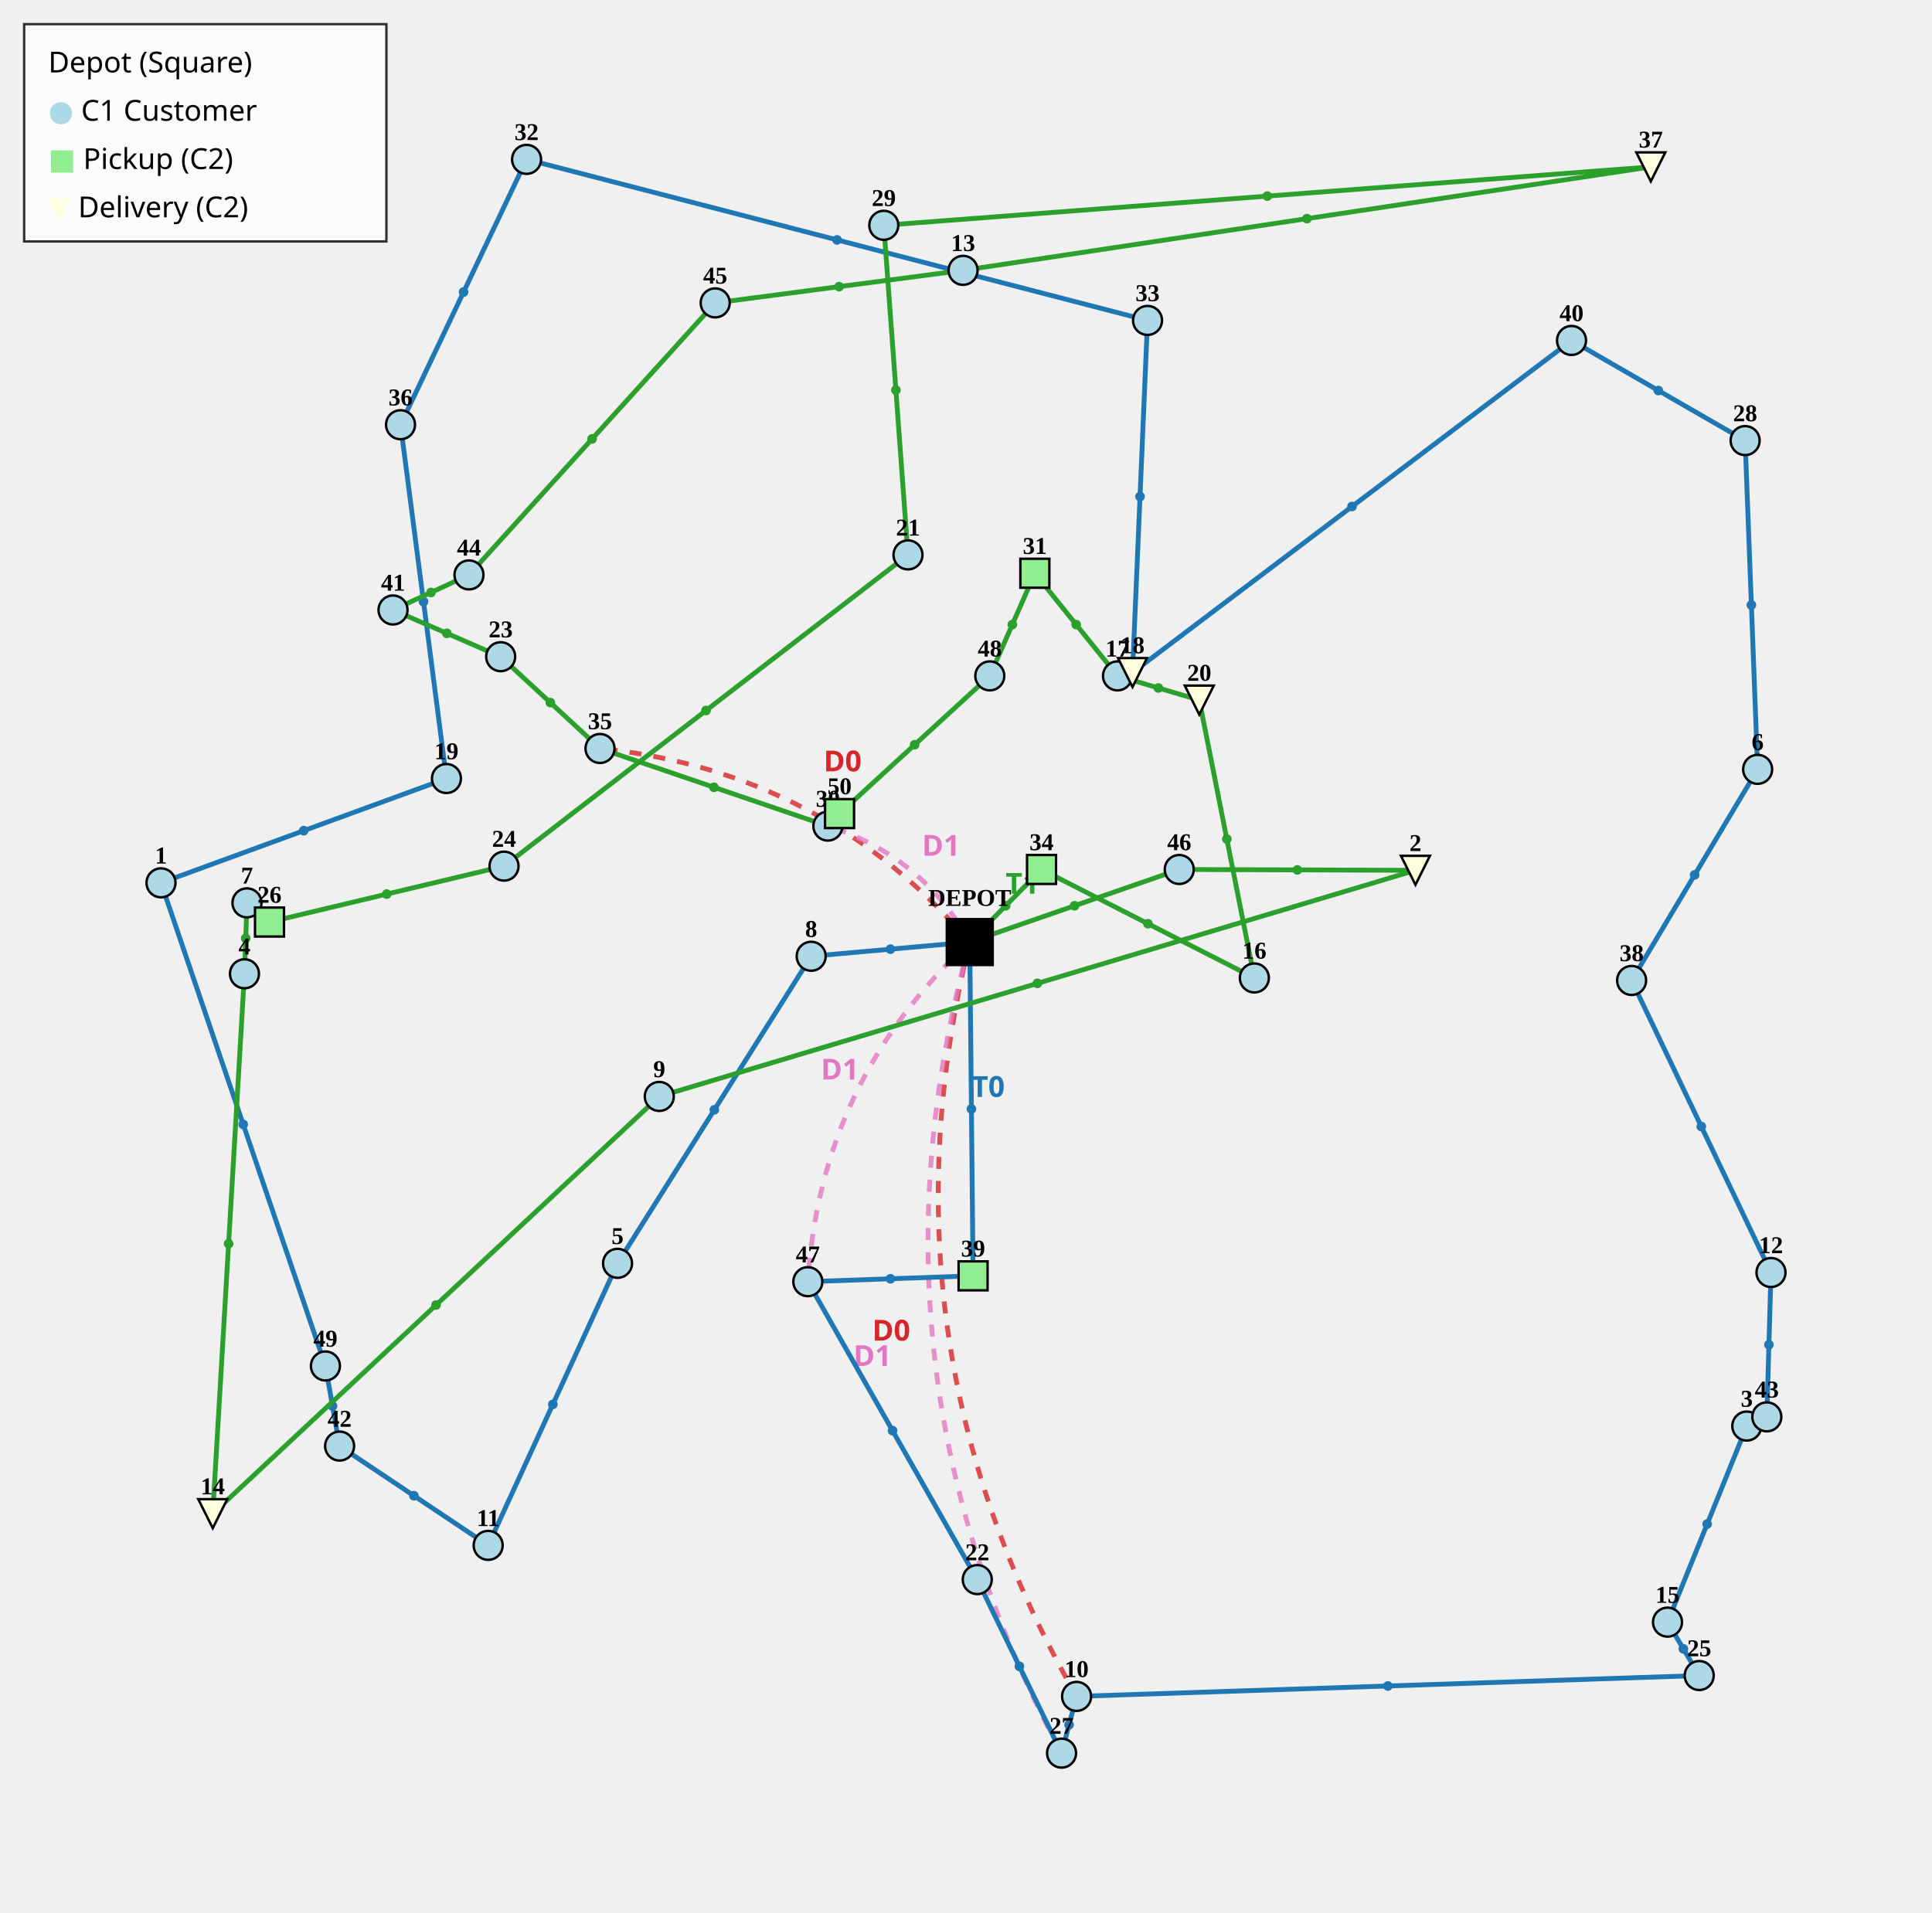
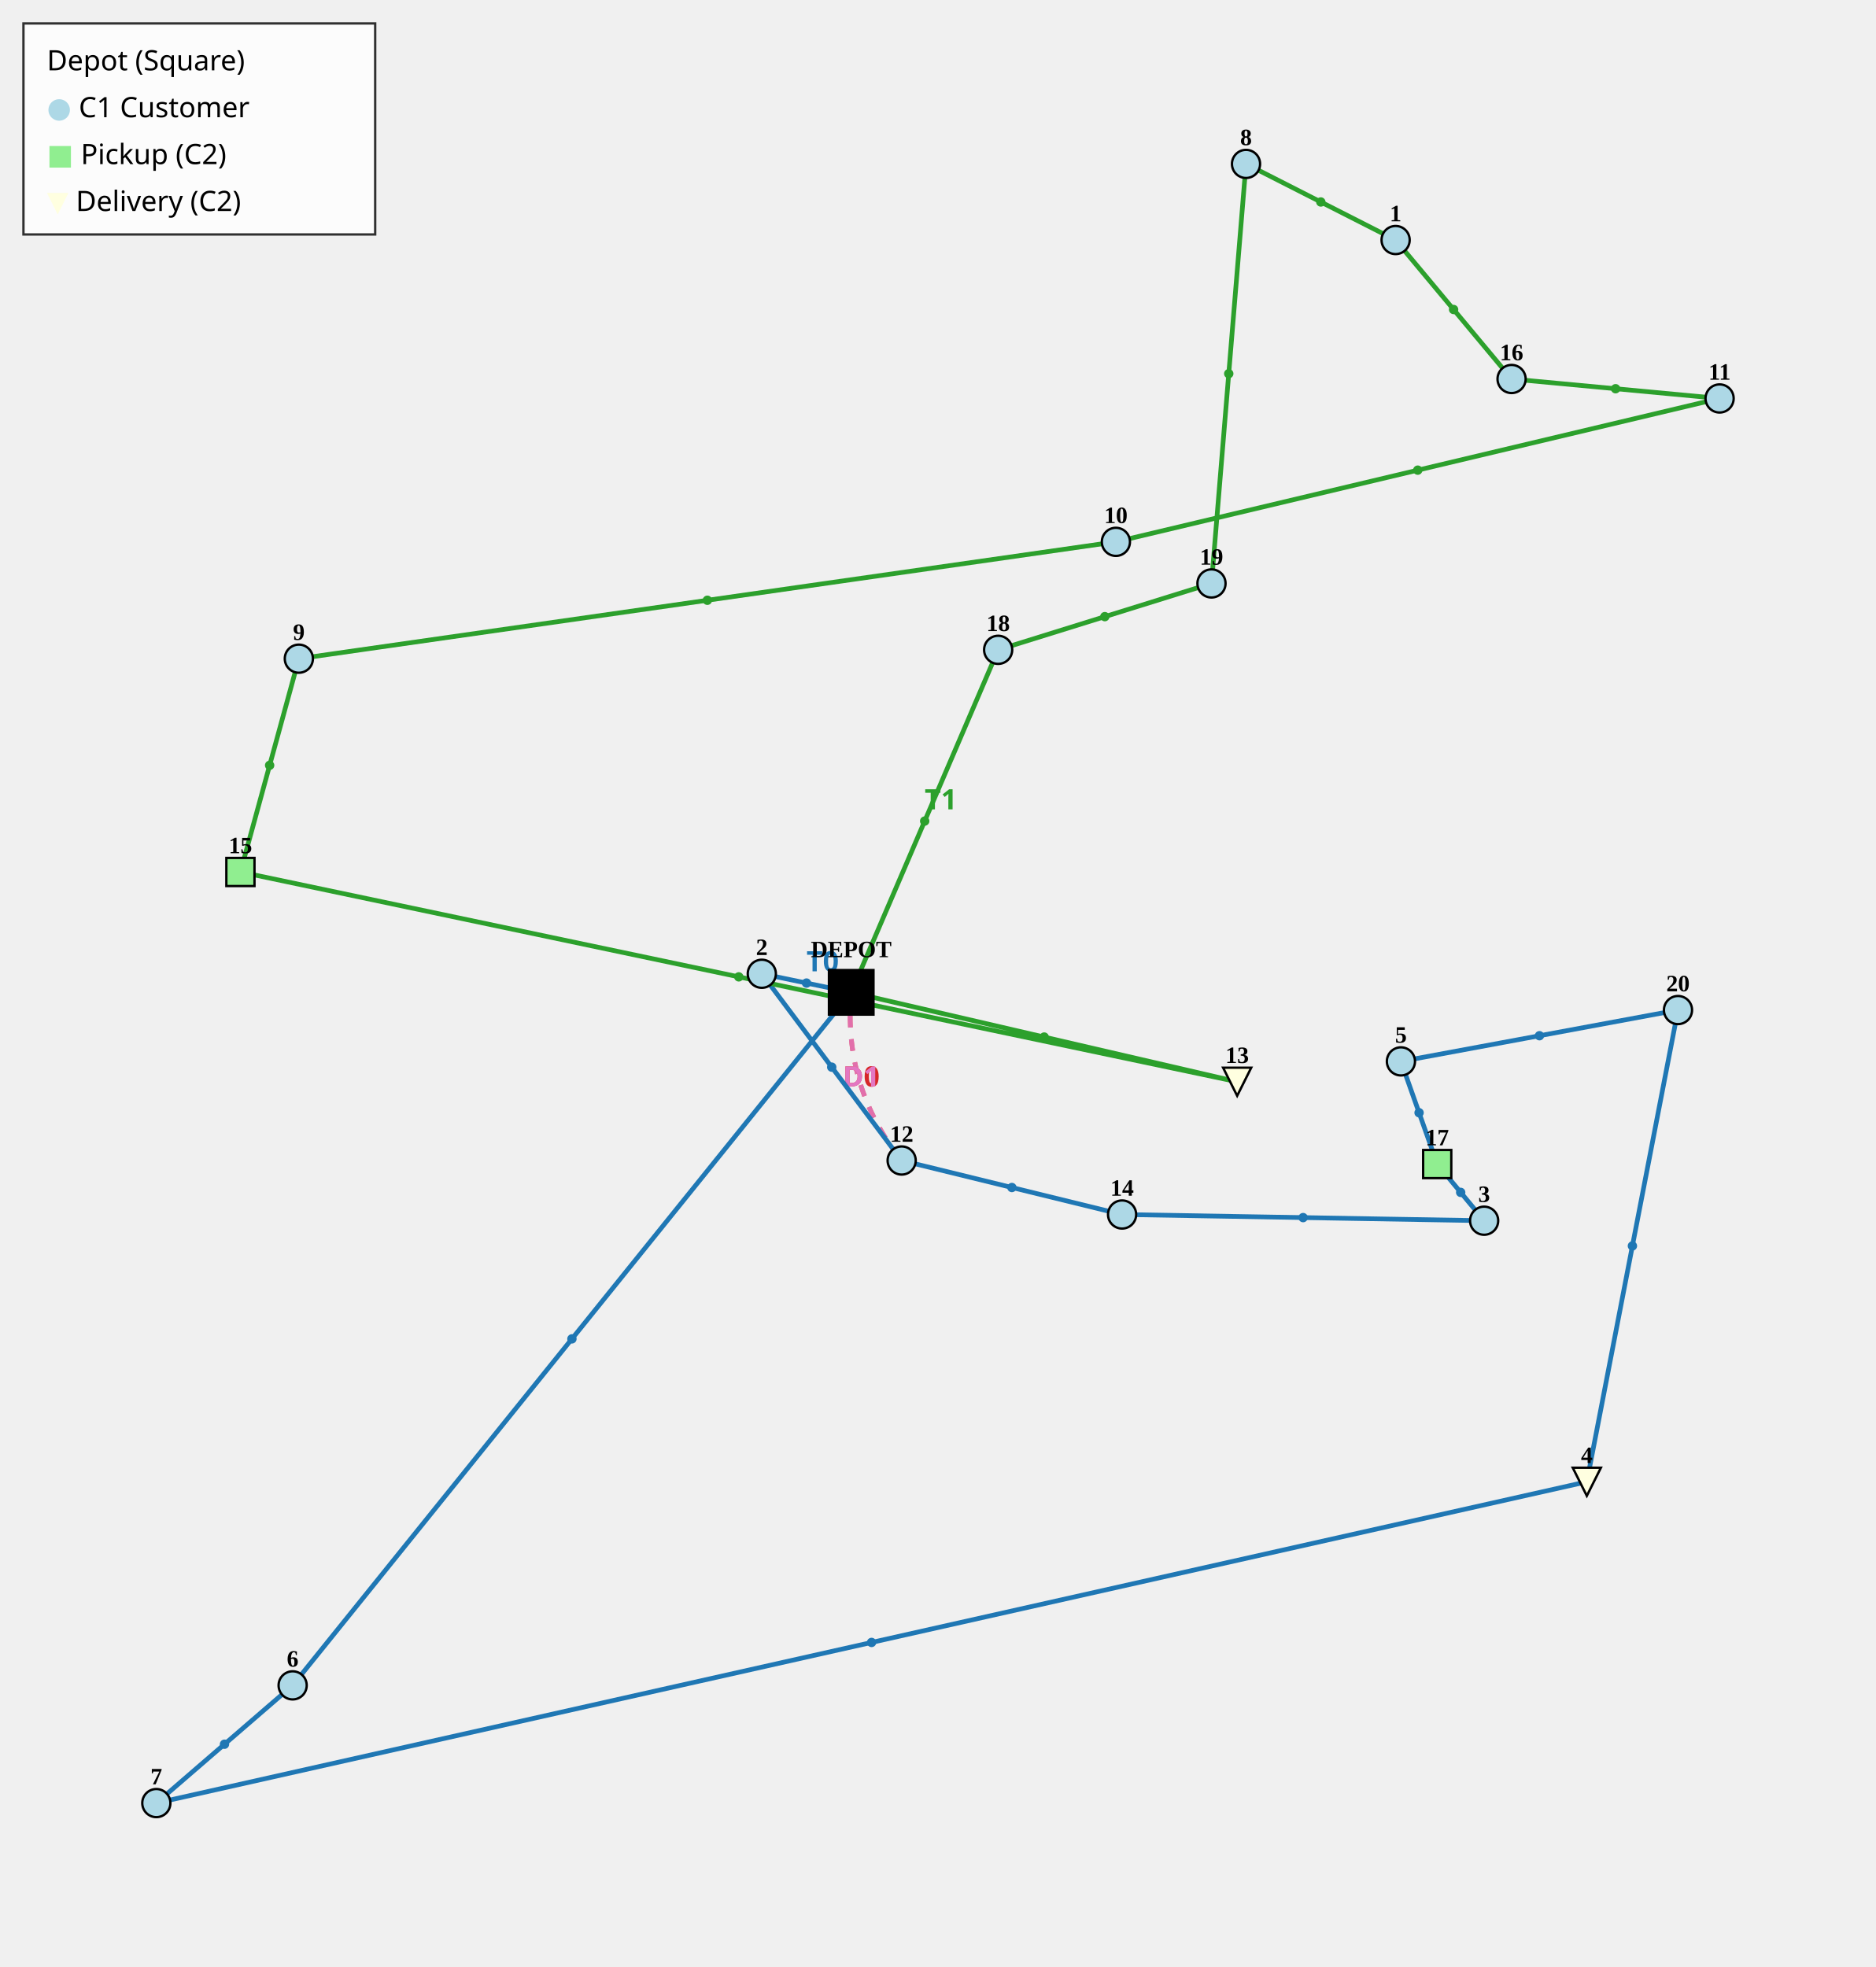
- <svg xmlns="http://www.w3.org/2000/svg" viewBox="0 0 800 792.12" style="background-color: white;">
+ <svg xmlns="http://www.w3.org/2000/svg" viewBox="0 0 800 838.958" style="background-color: white;">
  <style>.txt { font-family: sans-serif; font-size: 12px; } .label { font-weight: bold; font-size: 10px; }</style>
-   <path d="M 401.555,390.185 Q 361.189,555.245 445.792,702.609" fill="none" stroke="#d62728" stroke-width="2" stroke-dasharray="5,5" opacity="0.8" />
-   <text x="361.189" y="555.245" fill="#d62728" class="txt" font-weight="bold">D0</text>
-   <path d="M 401.555,390.185 Q 341.04,319.475 248.453,310.005" fill="none" stroke="#d62728" stroke-width="2" stroke-dasharray="5,5" opacity="0.8" />
-   <text x="341.04" y="319.475" fill="#d62728" class="txt" font-weight="bold">D0</text>
-   <path d="M 401.555,390.185 Q 339.9,447.106 334.508,530.845" fill="none" stroke="#e377c2" stroke-width="2" stroke-dasharray="5,5" opacity="0.8" />
-   <text x="339.9" y="447.106" fill="#e377c2" class="txt" font-weight="bold">D1</text>
-   <path d="M 401.555,390.185 Q 353.378,565.751 439.571,726.11" fill="none" stroke="#e377c2" stroke-width="2" stroke-dasharray="5,5" opacity="0.8" />
-   <text x="353.378" y="565.751" fill="#e377c2" class="txt" font-weight="bold">D1</text>
-   <path d="M 401.555,390.185 Q 381.787,354.415 342.803,342.146" fill="none" stroke="#e377c2" stroke-width="2" stroke-dasharray="5,5" opacity="0.8" />
-   <text x="381.787" y="354.415" fill="#e377c2" class="txt" font-weight="bold">D1</text>
-   <polyline points="401.555,390.185 402.938,528.426 334.508,530.845 404.666,654.225 439.571,726.11 445.792,702.609 703.612,693.969 690.479,671.851 723.311,590.634 731.605,586.833 733.333,527.043 675.618,406.083 727.804,318.645 722.62,182.478 650.734,141.006 468.948,278.555 475.168,132.711 218.04,66.01 165.855,175.912 184.863,322.447 66.667,365.647 134.75,565.751 140.626,598.929 202.143,640.055 255.711,523.242 335.891,396.06 401.555,390.185" fill="none" stroke="#1f77b4" stroke-width="2" />
-   <circle cx="402.246" cy="459.305" r="2" fill="#1f77b4" />
-   <text x="402.246" y="454.305" fill="#1f77b4" class="txt" font-weight="bold">T0</text>
-   <circle cx="368.723" cy="529.635" r="2" fill="#1f77b4" />
-   <circle cx="369.587" cy="592.535" r="2" fill="#1f77b4" />
-   <circle cx="422.119" cy="690.168" r="2" fill="#1f77b4" />
-   <circle cx="442.682" cy="714.36" r="2" fill="#1f77b4" />
-   <circle cx="574.702" cy="698.289" r="2" fill="#1f77b4" />
-   <circle cx="697.045" cy="682.91" r="2" fill="#1f77b4" />
-   <circle cx="706.895" cy="631.242" r="2" fill="#1f77b4" />
-   <circle cx="727.458" cy="588.733" r="2" fill="#1f77b4" />
-   <circle cx="732.469" cy="556.938" r="2" fill="#1f77b4" />
-   <circle cx="704.476" cy="466.563" r="2" fill="#1f77b4" />
-   <circle cx="701.711" cy="362.364" r="2" fill="#1f77b4" />
-   <circle cx="725.212" cy="250.562" r="2" fill="#1f77b4" />
-   <circle cx="686.677" cy="161.742" r="2" fill="#1f77b4" />
-   <circle cx="559.841" cy="209.781" r="2" fill="#1f77b4" />
-   <circle cx="472.058" cy="205.633" r="2" fill="#1f77b4" />
-   <circle cx="346.604" cy="99.361" r="2" fill="#1f77b4" />
-   <circle cx="191.947" cy="120.961" r="2" fill="#1f77b4" />
-   <circle cx="175.359" cy="249.179" r="2" fill="#1f77b4" />
-   <circle cx="125.765" cy="344.047" r="2" fill="#1f77b4" />
-   <circle cx="100.708" cy="465.699" r="2" fill="#1f77b4" />
-   <circle cx="137.688" cy="582.34" r="2" fill="#1f77b4" />
-   <circle cx="171.384" cy="619.492" r="2" fill="#1f77b4" />
-   <circle cx="228.927" cy="581.649" r="2" fill="#1f77b4" />
-   <circle cx="295.801" cy="459.651" r="2" fill="#1f77b4" />
-   <circle cx="368.723" cy="393.123" r="2" fill="#1f77b4" />
-   <polyline points="401.555,390.185 431.277,360.118 519.406,405.046 496.596,289.96 462.727,279.938 428.512,237.429 409.85,279.938 347.641,336.962 342.803,342.146 248.453,310.005 207.327,271.989 162.744,252.635 194.194,238.12 296.147,125.454 398.79,111.975 683.567,69.12 365.958,93.313 375.981,229.825 208.709,358.735 111.595,381.89 102.264,373.942 101.227,403.318 88.094,626.922 272.991,454.121 586.107,360.463 488.301,360.118 401.555,390.185" fill="none" stroke="#2ca02c" stroke-width="2" />
-   <circle cx="416.416" cy="375.151" r="2" fill="#2ca02c" />
-   <text x="416.416" y="370.151" fill="#2ca02c" class="txt" font-weight="bold">T1</text>
-   <circle cx="475.341" cy="382.582" r="2" fill="#2ca02c" />
-   <circle cx="508.001" cy="347.503" r="2" fill="#2ca02c" />
-   <circle cx="479.661" cy="284.949" r="2" fill="#2ca02c" />
-   <circle cx="445.619" cy="258.683" r="2" fill="#2ca02c" />
-   <circle cx="419.181" cy="258.683" r="2" fill="#2ca02c" />
-   <circle cx="378.745" cy="308.45" r="2" fill="#2ca02c" />
-   <circle cx="345.222" cy="339.554" r="2" fill="#2ca02c" />
-   <circle cx="295.628" cy="326.076" r="2" fill="#2ca02c" />
-   <circle cx="227.89" cy="290.997" r="2" fill="#2ca02c" />
-   <circle cx="185.035" cy="262.312" r="2" fill="#2ca02c" />
-   <circle cx="178.469" cy="245.378" r="2" fill="#2ca02c" />
-   <circle cx="245.17" cy="181.787" r="2" fill="#2ca02c" />
-   <circle cx="347.468" cy="118.714" r="2" fill="#2ca02c" />
-   <circle cx="541.179" cy="90.548" r="2" fill="#2ca02c" />
-   <circle cx="524.762" cy="81.217" r="2" fill="#2ca02c" />
-   <circle cx="370.969" cy="161.569" r="2" fill="#2ca02c" />
-   <circle cx="292.345" cy="294.28" r="2" fill="#2ca02c" />
-   <circle cx="160.152" cy="370.313" r="2" fill="#2ca02c" />
-   <circle cx="106.929" cy="377.916" r="2" fill="#2ca02c" />
-   <circle cx="101.745" cy="388.63" r="2" fill="#2ca02c" />
-   <circle cx="94.66" cy="515.12" r="2" fill="#2ca02c" />
-   <circle cx="180.543" cy="540.522" r="2" fill="#2ca02c" />
-   <circle cx="429.549" cy="407.292" r="2" fill="#2ca02c" />
-   <circle cx="537.204" cy="360.29" r="2" fill="#2ca02c" />
-   <circle cx="444.928" cy="375.151" r="2" fill="#2ca02c" />
-   <rect x="391.555" y="380.185" width="20" height="20" fill="black" />
-   <text x="401.555" y="375.185" text-anchor="middle" class="label">DEPOT</text>
-   <circle cx="66.667" cy="365.647" r="6" fill="lightblue" stroke="black" stroke-width="1" />
-   <text x="66.667" y="357.647" text-anchor="middle" class="label">1</text>
-   <polygon points="586.107,366.463 580.107,354.463 592.107,354.463" fill="lightyellow" stroke="black" stroke-width="1" />
-   <text x="586.107" y="352.463" text-anchor="middle" class="label">2</text>
-   <circle cx="723.311" cy="590.634" r="6" fill="lightblue" stroke="black" stroke-width="1" />
-   <text x="723.311" y="582.634" text-anchor="middle" class="label">3</text>
-   <circle cx="101.227" cy="403.318" r="6" fill="lightblue" stroke="black" stroke-width="1" />
-   <text x="101.227" y="395.318" text-anchor="middle" class="label">4</text>
-   <circle cx="255.711" cy="523.242" r="6" fill="lightblue" stroke="black" stroke-width="1" />
-   <text x="255.711" y="515.242" text-anchor="middle" class="label">5</text>
-   <circle cx="727.804" cy="318.645" r="6" fill="lightblue" stroke="black" stroke-width="1" />
-   <text x="727.804" y="310.645" text-anchor="middle" class="label">6</text>
-   <circle cx="102.264" cy="373.942" r="6" fill="lightblue" stroke="black" stroke-width="1" />
-   <text x="102.264" y="365.942" text-anchor="middle" class="label">7</text>
-   <circle cx="335.891" cy="396.06" r="6" fill="lightblue" stroke="black" stroke-width="1" />
-   <text x="335.891" y="388.06" text-anchor="middle" class="label">8</text>
-   <circle cx="272.991" cy="454.121" r="6" fill="lightblue" stroke="black" stroke-width="1" />
-   <text x="272.991" y="446.121" text-anchor="middle" class="label">9</text>
-   <circle cx="445.792" cy="702.609" r="6" fill="lightblue" stroke="black" stroke-width="1" />
-   <text x="445.792" y="694.609" text-anchor="middle" class="label">10</text>
-   <circle cx="202.143" cy="640.055" r="6" fill="lightblue" stroke="black" stroke-width="1" />
-   <text x="202.143" y="632.055" text-anchor="middle" class="label">11</text>
-   <circle cx="733.333" cy="527.043" r="6" fill="lightblue" stroke="black" stroke-width="1" />
-   <text x="733.333" y="519.043" text-anchor="middle" class="label">12</text>
-   <circle cx="398.79" cy="111.975" r="6" fill="lightblue" stroke="black" stroke-width="1" />
-   <text x="398.79" y="103.975" text-anchor="middle" class="label">13</text>
-   <polygon points="88.094,632.922 82.094,620.922 94.094,620.922" fill="lightyellow" stroke="black" stroke-width="1" />
-   <text x="88.094" y="618.922" text-anchor="middle" class="label">14</text>
-   <circle cx="690.479" cy="671.851" r="6" fill="lightblue" stroke="black" stroke-width="1" />
-   <text x="690.479" y="663.851" text-anchor="middle" class="label">15</text>
-   <circle cx="519.406" cy="405.046" r="6" fill="lightblue" stroke="black" stroke-width="1" />
-   <text x="519.406" y="397.046" text-anchor="middle" class="label">16</text>
-   <circle cx="462.727" cy="279.938" r="6" fill="lightblue" stroke="black" stroke-width="1" />
-   <text x="462.727" y="271.938" text-anchor="middle" class="label">17</text>
-   <polygon points="468.948,284.555 462.948,272.555 474.948,272.555" fill="lightyellow" stroke="black" stroke-width="1" />
-   <text x="468.948" y="270.555" text-anchor="middle" class="label">18</text>
-   <circle cx="184.863" cy="322.447" r="6" fill="lightblue" stroke="black" stroke-width="1" />
-   <text x="184.863" y="314.447" text-anchor="middle" class="label">19</text>
-   <polygon points="496.596,295.96 490.596,283.96 502.596,283.96" fill="lightyellow" stroke="black" stroke-width="1" />
-   <text x="496.596" y="281.96" text-anchor="middle" class="label">20</text>
-   <circle cx="375.981" cy="229.825" r="6" fill="lightblue" stroke="black" stroke-width="1" />
-   <text x="375.981" y="221.825" text-anchor="middle" class="label">21</text>
-   <circle cx="404.666" cy="654.225" r="6" fill="lightblue" stroke="black" stroke-width="1" />
-   <text x="404.666" y="646.225" text-anchor="middle" class="label">22</text>
-   <circle cx="207.327" cy="271.989" r="6" fill="lightblue" stroke="black" stroke-width="1" />
-   <text x="207.327" y="263.989" text-anchor="middle" class="label">23</text>
-   <circle cx="208.709" cy="358.735" r="6" fill="lightblue" stroke="black" stroke-width="1" />
-   <text x="208.709" y="350.735" text-anchor="middle" class="label">24</text>
-   <circle cx="703.612" cy="693.969" r="6" fill="lightblue" stroke="black" stroke-width="1" />
-   <text x="703.612" y="685.969" text-anchor="middle" class="label">25</text>
-   <rect x="105.595" y="375.89" width="12" height="12" fill="lightgreen" stroke="black" stroke-width="1" />
-   <text x="111.595" y="373.89" text-anchor="middle" class="label">26</text>
-   <circle cx="439.571" cy="726.11" r="6" fill="lightblue" stroke="black" stroke-width="1" />
-   <text x="439.571" y="718.11" text-anchor="middle" class="label">27</text>
-   <circle cx="722.62" cy="182.478" r="6" fill="lightblue" stroke="black" stroke-width="1" />
-   <text x="722.62" y="174.478" text-anchor="middle" class="label">28</text>
-   <circle cx="365.958" cy="93.313" r="6" fill="lightblue" stroke="black" stroke-width="1" />
-   <text x="365.958" y="85.313" text-anchor="middle" class="label">29</text>
-   <circle cx="342.803" cy="342.146" r="6" fill="lightblue" stroke="black" stroke-width="1" />
-   <text x="342.803" y="334.146" text-anchor="middle" class="label">30</text>
-   <rect x="422.512" y="231.429" width="12" height="12" fill="lightgreen" stroke="black" stroke-width="1" />
-   <text x="428.512" y="229.429" text-anchor="middle" class="label">31</text>
-   <circle cx="218.04" cy="66.01" r="6" fill="lightblue" stroke="black" stroke-width="1" />
-   <text x="218.04" y="58.01" text-anchor="middle" class="label">32</text>
-   <circle cx="475.168" cy="132.711" r="6" fill="lightblue" stroke="black" stroke-width="1" />
-   <text x="475.168" y="124.711" text-anchor="middle" class="label">33</text>
-   <rect x="425.277" y="354.118" width="12" height="12" fill="lightgreen" stroke="black" stroke-width="1" />
-   <text x="431.277" y="352.118" text-anchor="middle" class="label">34</text>
-   <circle cx="248.453" cy="310.005" r="6" fill="lightblue" stroke="black" stroke-width="1" />
-   <text x="248.453" y="302.005" text-anchor="middle" class="label">35</text>
-   <circle cx="165.855" cy="175.912" r="6" fill="lightblue" stroke="black" stroke-width="1" />
-   <text x="165.855" y="167.912" text-anchor="middle" class="label">36</text>
-   <polygon points="683.567,75.12 677.567,63.12 689.567,63.12" fill="lightyellow" stroke="black" stroke-width="1" />
-   <text x="683.567" y="61.12" text-anchor="middle" class="label">37</text>
-   <circle cx="675.618" cy="406.083" r="6" fill="lightblue" stroke="black" stroke-width="1" />
-   <text x="675.618" y="398.083" text-anchor="middle" class="label">38</text>
-   <rect x="396.938" y="522.426" width="12" height="12" fill="lightgreen" stroke="black" stroke-width="1" />
-   <text x="402.938" y="520.426" text-anchor="middle" class="label">39</text>
-   <circle cx="650.734" cy="141.006" r="6" fill="lightblue" stroke="black" stroke-width="1" />
-   <text x="650.734" y="133.006" text-anchor="middle" class="label">40</text>
-   <circle cx="162.744" cy="252.635" r="6" fill="lightblue" stroke="black" stroke-width="1" />
-   <text x="162.744" y="244.635" text-anchor="middle" class="label">41</text>
-   <circle cx="140.626" cy="598.929" r="6" fill="lightblue" stroke="black" stroke-width="1" />
-   <text x="140.626" y="590.929" text-anchor="middle" class="label">42</text>
-   <circle cx="731.605" cy="586.833" r="6" fill="lightblue" stroke="black" stroke-width="1" />
-   <text x="731.605" y="578.833" text-anchor="middle" class="label">43</text>
-   <circle cx="194.194" cy="238.12" r="6" fill="lightblue" stroke="black" stroke-width="1" />
-   <text x="194.194" y="230.12" text-anchor="middle" class="label">44</text>
-   <circle cx="296.147" cy="125.454" r="6" fill="lightblue" stroke="black" stroke-width="1" />
-   <text x="296.147" y="117.454" text-anchor="middle" class="label">45</text>
-   <circle cx="488.301" cy="360.118" r="6" fill="lightblue" stroke="black" stroke-width="1" />
-   <text x="488.301" y="352.118" text-anchor="middle" class="label">46</text>
-   <circle cx="334.508" cy="530.845" r="6" fill="lightblue" stroke="black" stroke-width="1" />
-   <text x="334.508" y="522.845" text-anchor="middle" class="label">47</text>
-   <circle cx="409.85" cy="279.938" r="6" fill="lightblue" stroke="black" stroke-width="1" />
-   <text x="409.85" y="271.938" text-anchor="middle" class="label">48</text>
-   <circle cx="134.75" cy="565.751" r="6" fill="lightblue" stroke="black" stroke-width="1" />
-   <text x="134.75" y="557.751" text-anchor="middle" class="label">49</text>
-   <rect x="341.641" y="330.962" width="12" height="12" fill="lightgreen" stroke="black" stroke-width="1" />
-   <text x="347.641" y="328.962" text-anchor="middle" class="label">50</text>
+   <path d="M 363.005,423.254 Q 359.419,463.42 384.522,494.979" fill="none" stroke="#d62728" stroke-width="2" stroke-dasharray="5,5" opacity="0.8" />
+   <text x="359.419" y="463.42" fill="#d62728" class="txt" font-weight="bold">D0</text>
+   <path d="M 363.005,423.254 Q 359.419,463.42 384.522,494.979" fill="none" stroke="#e377c2" stroke-width="2" stroke-dasharray="5,5" opacity="0.8" />
+   <text x="359.419" y="463.42" fill="#e377c2" class="txt" font-weight="bold">D1</text>
+   <polyline points="363.005,423.254 324.877,415.327 384.522,494.979 478.52,518.007 632.918,520.649 612.911,496.489 597.433,452.699 715.591,430.804 676.708,632.012 66.667,769.045 124.802,718.837 363.005,423.254" fill="none" stroke="#1f77b4" stroke-width="2" />
+   <circle cx="343.941" cy="419.29" r="2" fill="#1f77b4" />
+   <text x="343.941" y="414.29" fill="#1f77b4" class="txt" font-weight="bold">T0</text>
+   <circle cx="354.7" cy="455.153" r="2" fill="#1f77b4" />
+   <circle cx="431.521" cy="506.493" r="2" fill="#1f77b4" />
+   <circle cx="555.719" cy="519.328" r="2" fill="#1f77b4" />
+   <circle cx="622.914" cy="508.569" r="2" fill="#1f77b4" />
+   <circle cx="605.172" cy="474.594" r="2" fill="#1f77b4" />
+   <circle cx="656.512" cy="441.752" r="2" fill="#1f77b4" />
+   <circle cx="696.149" cy="531.408" r="2" fill="#1f77b4" />
+   <circle cx="371.687" cy="700.529" r="2" fill="#1f77b4" />
+   <circle cx="95.734" cy="743.941" r="2" fill="#1f77b4" />
+   <circle cx="243.903" cy="571.046" r="2" fill="#1f77b4" />
+   <polyline points="363.005,423.254 425.67,277.161 516.648,248.849 531.37,69.913 595.168,102.378 644.621,161.646 733.333,169.951 475.878,231.106 127.444,280.936 102.529,371.914 527.595,461.382 363.005,423.254" fill="none" stroke="#2ca02c" stroke-width="2" />
+   <circle cx="394.337" cy="350.208" r="2" fill="#2ca02c" />
+   <text x="394.337" y="345.208" fill="#2ca02c" class="txt" font-weight="bold">T1</text>
+   <circle cx="471.159" cy="263.005" r="2" fill="#2ca02c" />
+   <circle cx="524.009" cy="159.381" r="2" fill="#2ca02c" />
+   <circle cx="563.269" cy="86.146" r="2" fill="#2ca02c" />
+   <circle cx="619.894" cy="132.012" r="2" fill="#2ca02c" />
+   <circle cx="688.977" cy="165.798" r="2" fill="#2ca02c" />
+   <circle cx="604.606" cy="200.529" r="2" fill="#2ca02c" />
+   <circle cx="301.661" cy="256.021" r="2" fill="#2ca02c" />
+   <circle cx="114.987" cy="326.425" r="2" fill="#2ca02c" />
+   <circle cx="315.062" cy="416.648" r="2" fill="#2ca02c" />
+   <circle cx="445.3" cy="442.318" r="2" fill="#2ca02c" />
+   <rect x="353.005" y="413.254" width="20" height="20" fill="black" />
+   <text x="363.005" y="408.254" text-anchor="middle" class="label">DEPOT</text>
+   <circle cx="595.168" cy="102.378" r="6" fill="lightblue" stroke="black" stroke-width="1" />
+   <text x="595.168" y="94.378" text-anchor="middle" class="label">1</text>
+   <circle cx="324.877" cy="415.327" r="6" fill="lightblue" stroke="black" stroke-width="1" />
+   <text x="324.877" y="407.327" text-anchor="middle" class="label">2</text>
+   <circle cx="632.918" cy="520.649" r="6" fill="lightblue" stroke="black" stroke-width="1" />
+   <text x="632.918" y="512.649" text-anchor="middle" class="label">3</text>
+   <polygon points="676.708,638.012 670.708,626.012 682.708,626.012" fill="lightyellow" stroke="black" stroke-width="1" />
+   <text x="676.708" y="624.012" text-anchor="middle" class="label">4</text>
+   <circle cx="597.433" cy="452.699" r="6" fill="lightblue" stroke="black" stroke-width="1" />
+   <text x="597.433" y="444.699" text-anchor="middle" class="label">5</text>
+   <circle cx="124.802" cy="718.837" r="6" fill="lightblue" stroke="black" stroke-width="1" />
+   <text x="124.802" y="710.837" text-anchor="middle" class="label">6</text>
+   <circle cx="66.667" cy="769.045" r="6" fill="lightblue" stroke="black" stroke-width="1" />
+   <text x="66.667" y="761.045" text-anchor="middle" class="label">7</text>
+   <circle cx="531.37" cy="69.913" r="6" fill="lightblue" stroke="black" stroke-width="1" />
+   <text x="531.37" y="61.913" text-anchor="middle" class="label">8</text>
+   <circle cx="127.444" cy="280.936" r="6" fill="lightblue" stroke="black" stroke-width="1" />
+   <text x="127.444" y="272.936" text-anchor="middle" class="label">9</text>
+   <circle cx="475.878" cy="231.106" r="6" fill="lightblue" stroke="black" stroke-width="1" />
+   <text x="475.878" y="223.106" text-anchor="middle" class="label">10</text>
+   <circle cx="733.333" cy="169.951" r="6" fill="lightblue" stroke="black" stroke-width="1" />
+   <text x="733.333" y="161.951" text-anchor="middle" class="label">11</text>
+   <circle cx="384.522" cy="494.979" r="6" fill="lightblue" stroke="black" stroke-width="1" />
+   <text x="384.522" y="486.979" text-anchor="middle" class="label">12</text>
+   <polygon points="527.595,467.382 521.595,455.382 533.595,455.382" fill="lightyellow" stroke="black" stroke-width="1" />
+   <text x="527.595" y="453.382" text-anchor="middle" class="label">13</text>
+   <circle cx="478.52" cy="518.007" r="6" fill="lightblue" stroke="black" stroke-width="1" />
+   <text x="478.52" y="510.007" text-anchor="middle" class="label">14</text>
+   <rect x="96.529" y="365.914" width="12" height="12" fill="lightgreen" stroke="black" stroke-width="1" />
+   <text x="102.529" y="363.914" text-anchor="middle" class="label">15</text>
+   <circle cx="644.621" cy="161.646" r="6" fill="lightblue" stroke="black" stroke-width="1" />
+   <text x="644.621" y="153.646" text-anchor="middle" class="label">16</text>
+   <rect x="606.911" y="490.489" width="12" height="12" fill="lightgreen" stroke="black" stroke-width="1" />
+   <text x="612.911" y="488.489" text-anchor="middle" class="label">17</text>
+   <circle cx="425.67" cy="277.161" r="6" fill="lightblue" stroke="black" stroke-width="1" />
+   <text x="425.67" y="269.161" text-anchor="middle" class="label">18</text>
+   <circle cx="516.648" cy="248.849" r="6" fill="lightblue" stroke="black" stroke-width="1" />
+   <text x="516.648" y="240.849" text-anchor="middle" class="label">19</text>
+   <circle cx="715.591" cy="430.804" r="6" fill="lightblue" stroke="black" stroke-width="1" />
+   <text x="715.591" y="422.804" text-anchor="middle" class="label">20</text>
  <rect x="10" y="10" width="150" height="90" fill="white" stroke="black" opacity="0.8" />
  <text x="20" y="30" class="txt">Depot (Square)</text>
  <text x="20" y="50" class="txt">
    <tspan fill="lightblue">●</tspan> C1 Customer</text>
  <text x="20" y="70" class="txt">
    <tspan fill="lightgreen">■</tspan> Pickup (C2)</text>
  <text x="20" y="90" class="txt">
    <tspan fill="lightyellow">▼</tspan> Delivery (C2)</text>
</svg>
